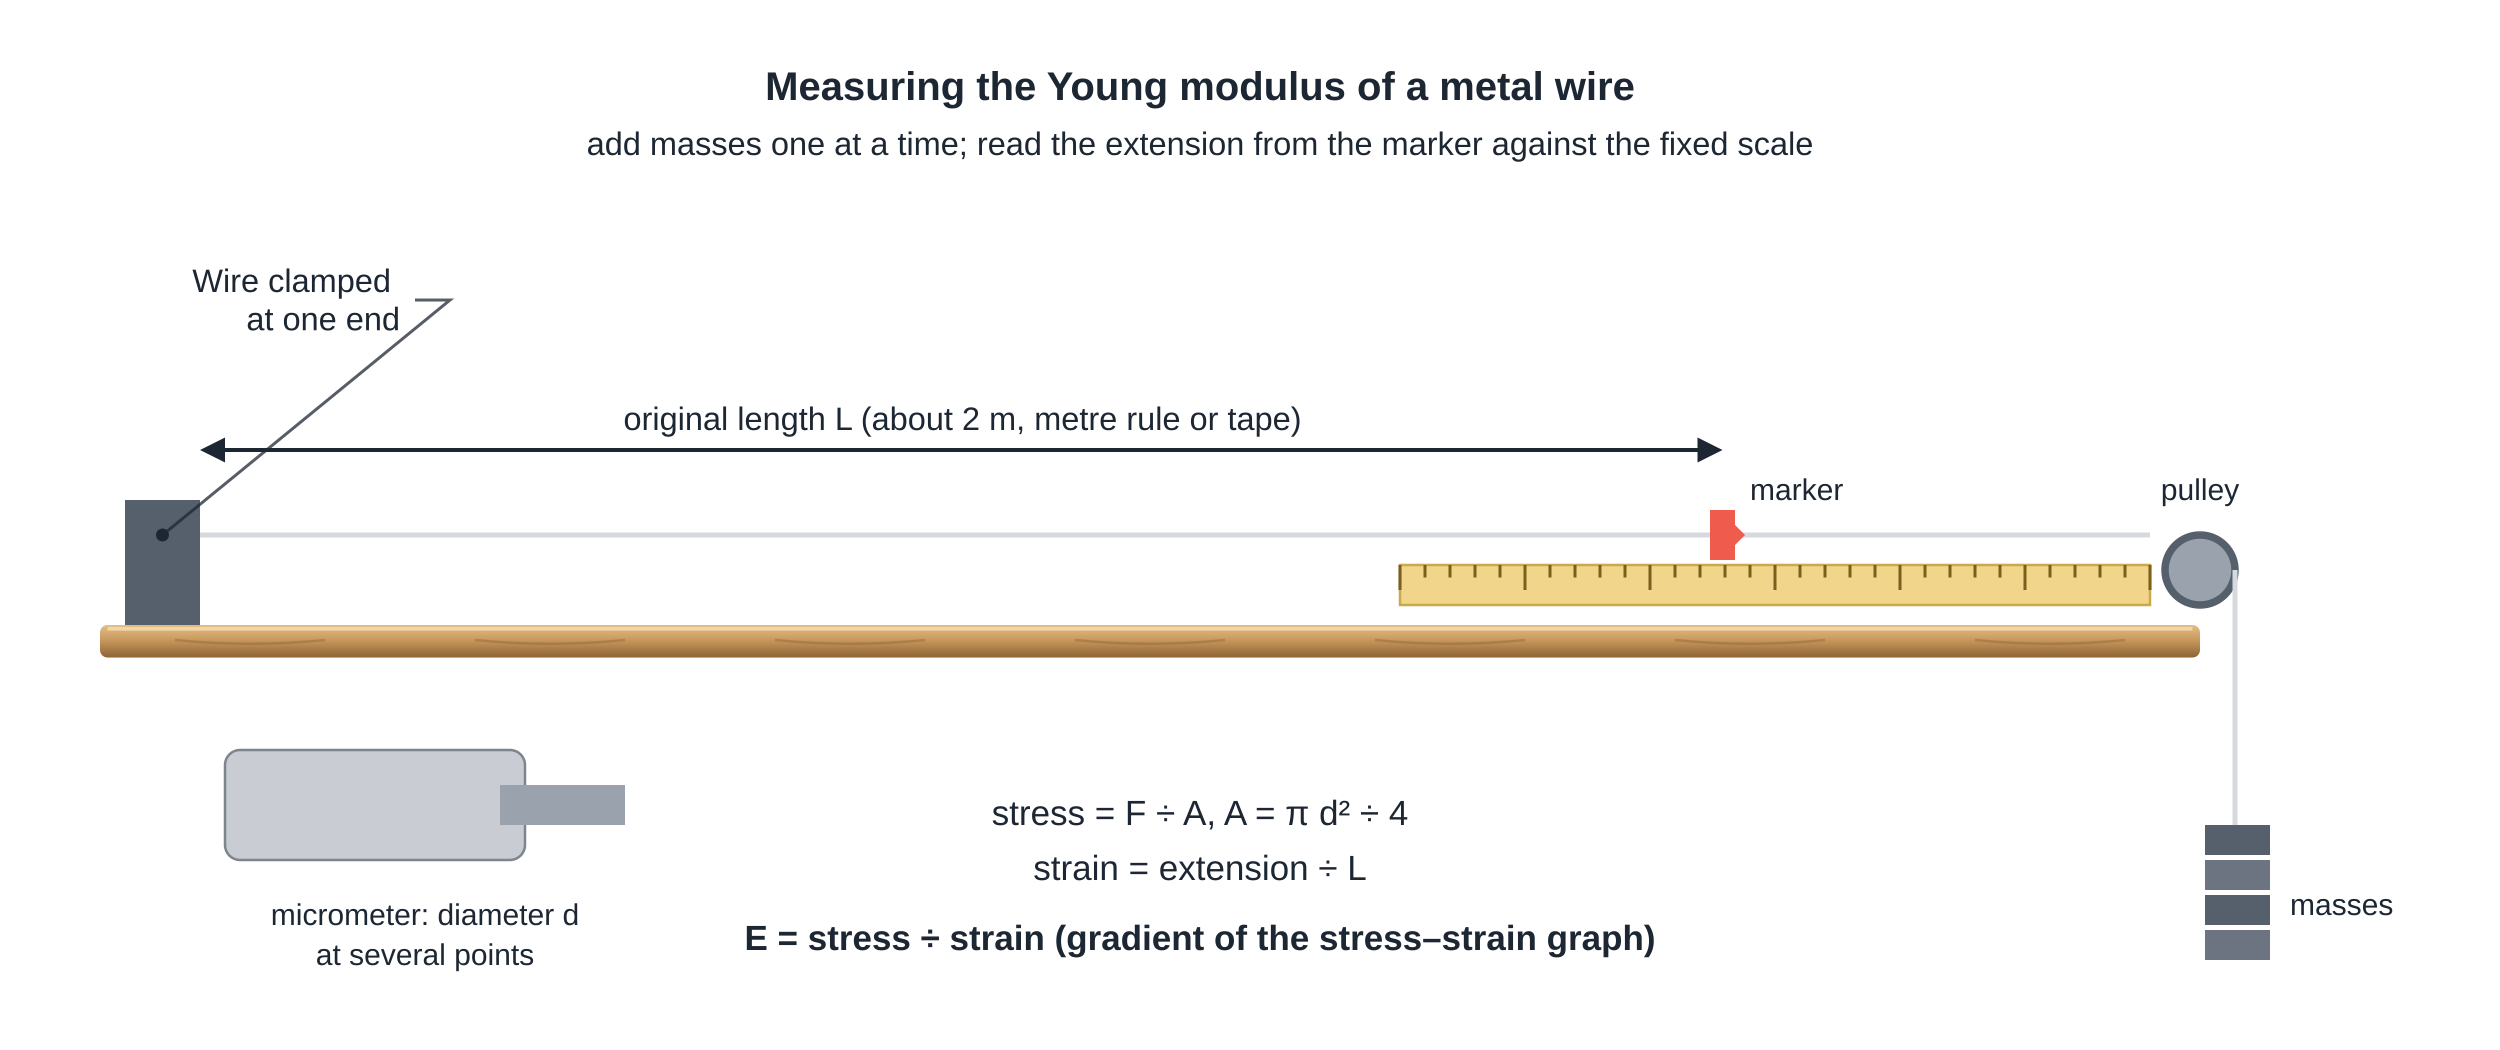
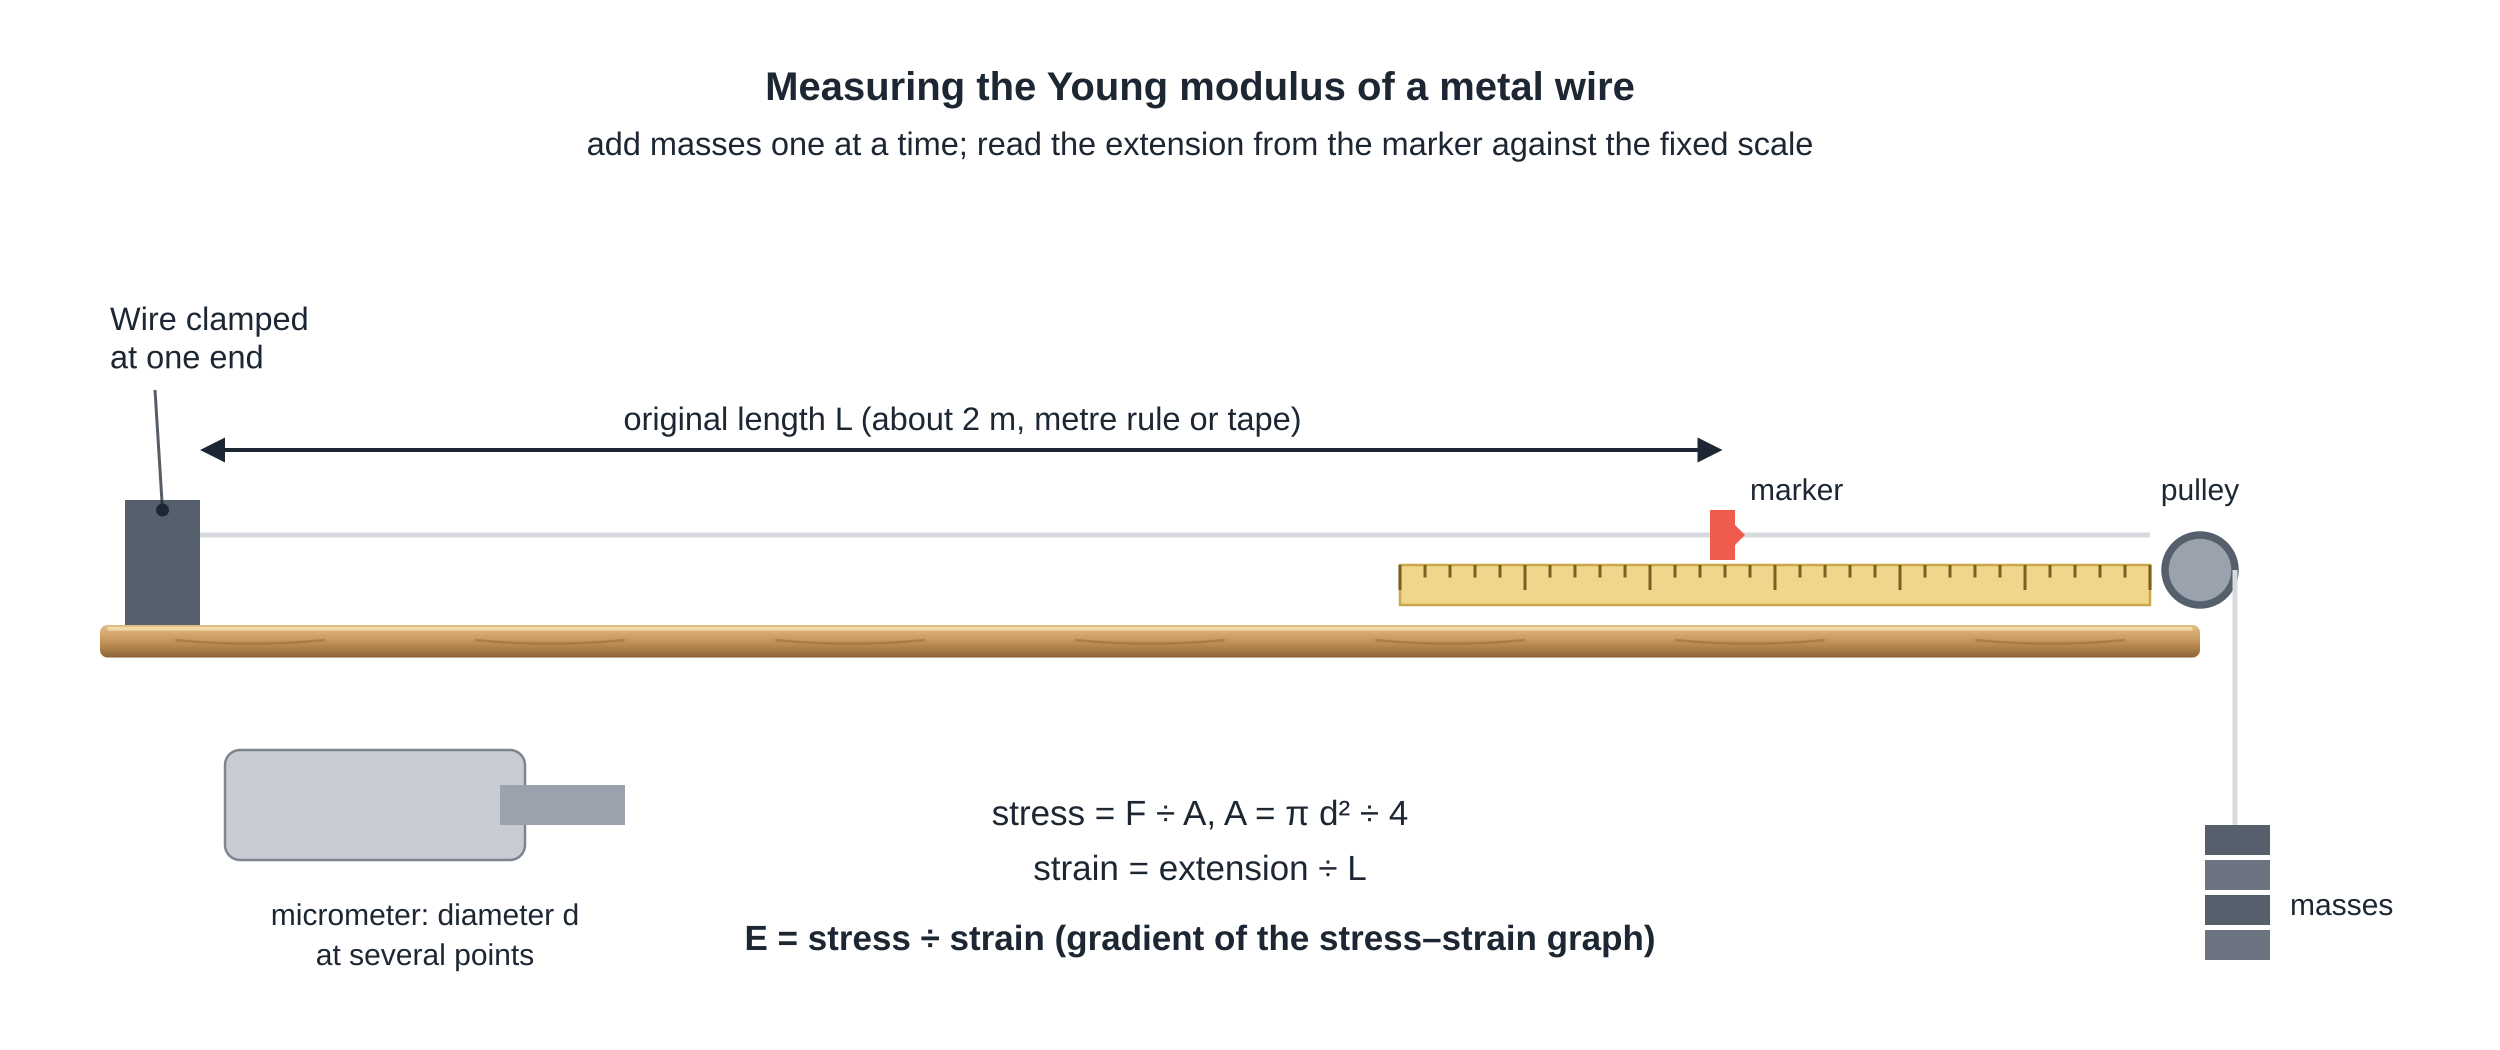
<svg xmlns="http://www.w3.org/2000/svg" viewBox="0 0 1000 420" role="img" aria-label="Young modulus practical: long wire over a pulley with a marker and a fixed scale" width="1000" height="420" font-family="Arial, Helvetica, sans-serif" color="#1d2733">
  <rect x="0" y="0" width="1000" height="420" fill="#ffffff" />
  <defs>
-     <linearGradient id="sgL1wood" x1="0" x2="0" y1="0" y2="1">
+     <linearGradient id="sgL1wood-f1" x1="0" x2="0" y1="0" y2="1">
      <stop offset="0" stop-color="#e2bd86" />
      <stop offset=".45" stop-color="#c99a5e" />
      <stop offset="1" stop-color="#8e6334" />
    </linearGradient>
  </defs>
-   <rect x="40" y="250" width="840" height="13" rx="3" fill="url(#sgL1wood)" />
+   <rect x="40" y="250" width="840" height="13" rx="3" fill="url(#sgL1wood-f1)" />
  <path d="M43 251.5H877" stroke="#f6deb0" stroke-width="1.5" opacity=".8" />
  <path d="M70 256q30 3 60 0" stroke="#8e6334" stroke-width="1" fill="none" opacity=".45" />
  <path d="M190 256q30 3 60 0" stroke="#8e6334" stroke-width="1" fill="none" opacity=".45" />
  <path d="M310 256q30 3 60 0" stroke="#8e6334" stroke-width="1" fill="none" opacity=".45" />
  <path d="M430 256q30 3 60 0" stroke="#8e6334" stroke-width="1" fill="none" opacity=".45" />
  <path d="M550 256q30 3 60 0" stroke="#8e6334" stroke-width="1" fill="none" opacity=".45" />
  <path d="M670 256q30 3 60 0" stroke="#8e6334" stroke-width="1" fill="none" opacity=".45" />
  <path d="M790 256q30 3 60 0" stroke="#8e6334" stroke-width="1" fill="none" opacity=".45" />
  <rect x="50" y="200" width="30" height="50" fill="#55606c" />
  <path d="M80 214H860" stroke="#d6d9de" stroke-width="2" />
  <rect x="560" y="226" width="300" height="16" fill="#f1d58a" stroke="#c9a94a" />
  <path d="M560 226v10" stroke="#7a5f1f" stroke-width="1.2" />
  <path d="M570 226v5" stroke="#7a5f1f" stroke-width="1.2" />
  <path d="M580 226v5" stroke="#7a5f1f" stroke-width="1.2" />
  <path d="M590 226v5" stroke="#7a5f1f" stroke-width="1.2" />
  <path d="M600 226v5" stroke="#7a5f1f" stroke-width="1.2" />
  <path d="M610 226v10" stroke="#7a5f1f" stroke-width="1.2" />
  <path d="M620 226v5" stroke="#7a5f1f" stroke-width="1.2" />
  <path d="M630 226v5" stroke="#7a5f1f" stroke-width="1.2" />
  <path d="M640 226v5" stroke="#7a5f1f" stroke-width="1.2" />
  <path d="M650 226v5" stroke="#7a5f1f" stroke-width="1.2" />
  <path d="M660 226v10" stroke="#7a5f1f" stroke-width="1.2" />
  <path d="M670 226v5" stroke="#7a5f1f" stroke-width="1.2" />
  <path d="M680 226v5" stroke="#7a5f1f" stroke-width="1.2" />
  <path d="M690 226v5" stroke="#7a5f1f" stroke-width="1.2" />
  <path d="M700 226v5" stroke="#7a5f1f" stroke-width="1.2" />
  <path d="M710 226v10" stroke="#7a5f1f" stroke-width="1.2" />
  <path d="M720 226v5" stroke="#7a5f1f" stroke-width="1.2" />
  <path d="M730 226v5" stroke="#7a5f1f" stroke-width="1.2" />
  <path d="M740 226v5" stroke="#7a5f1f" stroke-width="1.2" />
  <path d="M750 226v5" stroke="#7a5f1f" stroke-width="1.2" />
  <path d="M760 226v10" stroke="#7a5f1f" stroke-width="1.2" />
  <path d="M770 226v5" stroke="#7a5f1f" stroke-width="1.2" />
  <path d="M780 226v5" stroke="#7a5f1f" stroke-width="1.2" />
  <path d="M790 226v5" stroke="#7a5f1f" stroke-width="1.2" />
  <path d="M800 226v5" stroke="#7a5f1f" stroke-width="1.2" />
  <path d="M810 226v10" stroke="#7a5f1f" stroke-width="1.2" />
  <path d="M820 226v5" stroke="#7a5f1f" stroke-width="1.2" />
  <path d="M830 226v5" stroke="#7a5f1f" stroke-width="1.2" />
  <path d="M840 226v5" stroke="#7a5f1f" stroke-width="1.2" />
  <path d="M850 226v5" stroke="#7a5f1f" stroke-width="1.2" />
  <path d="M860 226v10" stroke="#7a5f1f" stroke-width="1.2" />
  <path d="M690 206l8 8-8 8" fill="#ef5b4c" />
  <rect x="684" y="204" width="10" height="20" fill="#ef5b4c" />
  <circle cx="880" cy="228" r="14" fill="#9aa3ad" stroke="#55606c" stroke-width="3" />
  <path d="M894 228V330" stroke="#d6d9de" stroke-width="2" />
  <rect x="882" y="330" width="26" height="12" fill="#55606c" />
  <rect x="882" y="344" width="26" height="12" fill="#6b7480" />
  <rect x="882" y="358" width="26" height="12" fill="#55606c" />
  <rect x="882" y="372" width="26" height="12" fill="#6b7480" />
  <path d="M384.5 180.0L679.0 180.0" stroke="#1d2733" stroke-width="1.6" fill="none" stroke-linecap="round" />
  <path d="M689.0 180.0L679.0 185.0L679.0 175.0Z" fill="#1d2733" />
  <path d="M384.5 180.0L90.0 180.0" stroke="#1d2733" stroke-width="1.6" fill="none" stroke-linecap="round" />
  <path d="M80.0 180.0L90.0 175.0L90.0 185.0Z" fill="#1d2733" />
  <text x="385.0" y="172.0" font-size="13" text-anchor="middle" class="sf-lab" fill="#1d2733">original length L (about 2 m, metre rule or tape)</text>
  <text x="480.0" y="40.0" font-size="16" text-anchor="middle" class="sf-lab" fill="#1d2733" font-weight="700">Measuring the Young modulus of a metal wire</text>
  <text x="480.0" y="62.0" font-size="13" text-anchor="middle" class="sf-lab" fill="#1d2733">add masses one at a time; read the extension from the marker against the fixed scale</text>
  <rect x="90" y="300" width="120" height="44" rx="6" fill="#c9ccd2" stroke="#7d858f" />
  <rect x="200" y="314" width="50" height="16" fill="#9aa3ad" />
  <text x="170.0" y="370.0" font-size="12" text-anchor="middle" class="sf-lab" fill="#1d2733">micrometer: diameter d</text>
  <text x="170.0" y="386.0" font-size="12" text-anchor="middle" class="sf-lab" fill="#1d2733">at several points</text>
  <text x="480.0" y="330.0" font-size="14" text-anchor="middle" class="sf-lab" fill="#1d2733">stress = F ÷ A,  A = π d² ÷ 4</text>
  <text x="480.0" y="352.0" font-size="14" text-anchor="middle" class="sf-lab" fill="#1d2733">strain = extension ÷ L</text>
  <text x="480.0" y="380.0" font-size="14" text-anchor="middle" class="sf-lab" fill="#1d2733" font-weight="700">E = stress ÷ strain  (gradient of the stress–strain graph)</text>
  <text x="700.0" y="200.0" font-size="12" text-anchor="start" class="sf-lab" fill="#1d2733">marker</text>
  <text x="880.0" y="200.0" font-size="12" text-anchor="middle" class="sf-lab" fill="#1d2733">pulley</text>
  <text x="916.0" y="366.0" font-size="12" text-anchor="start" class="sf-lab" fill="#1d2733">masses</text>
-   <path d="M166.0 120.0L180.0 120.0L65.0 214.0" fill="none" stroke="#1d2733" stroke-width="1.2" opacity=".75" />
-   <circle cx="65.0" cy="214.0" r="2.6" fill="#1d2733" />
+   <path d="M62.0 156.0L65.0 204.0" fill="none" stroke="#1d2733" stroke-width="1.2" opacity=".75" />
+   <circle cx="65.0" cy="204.0" r="2.6" fill="#1d2733" />
  <g>
-     <text x="160.0" y="116.8" text-anchor="end" class="sf-lab" fill="#1d2733" font-size="13">
-       <tspan x="160.0" dy="0">Wire clamped</tspan>
-       <tspan x="160.0" dy="15.3">at one end</tspan>
+     <text x="44.0" y="132.0" text-anchor="start" class="sf-lab" fill="#1d2733" font-size="13">
+       <tspan x="44.0" dy="0">Wire clamped</tspan>
+       <tspan x="44.0" dy="15.3">at one end</tspan>
    </text>
  </g>
</svg>
